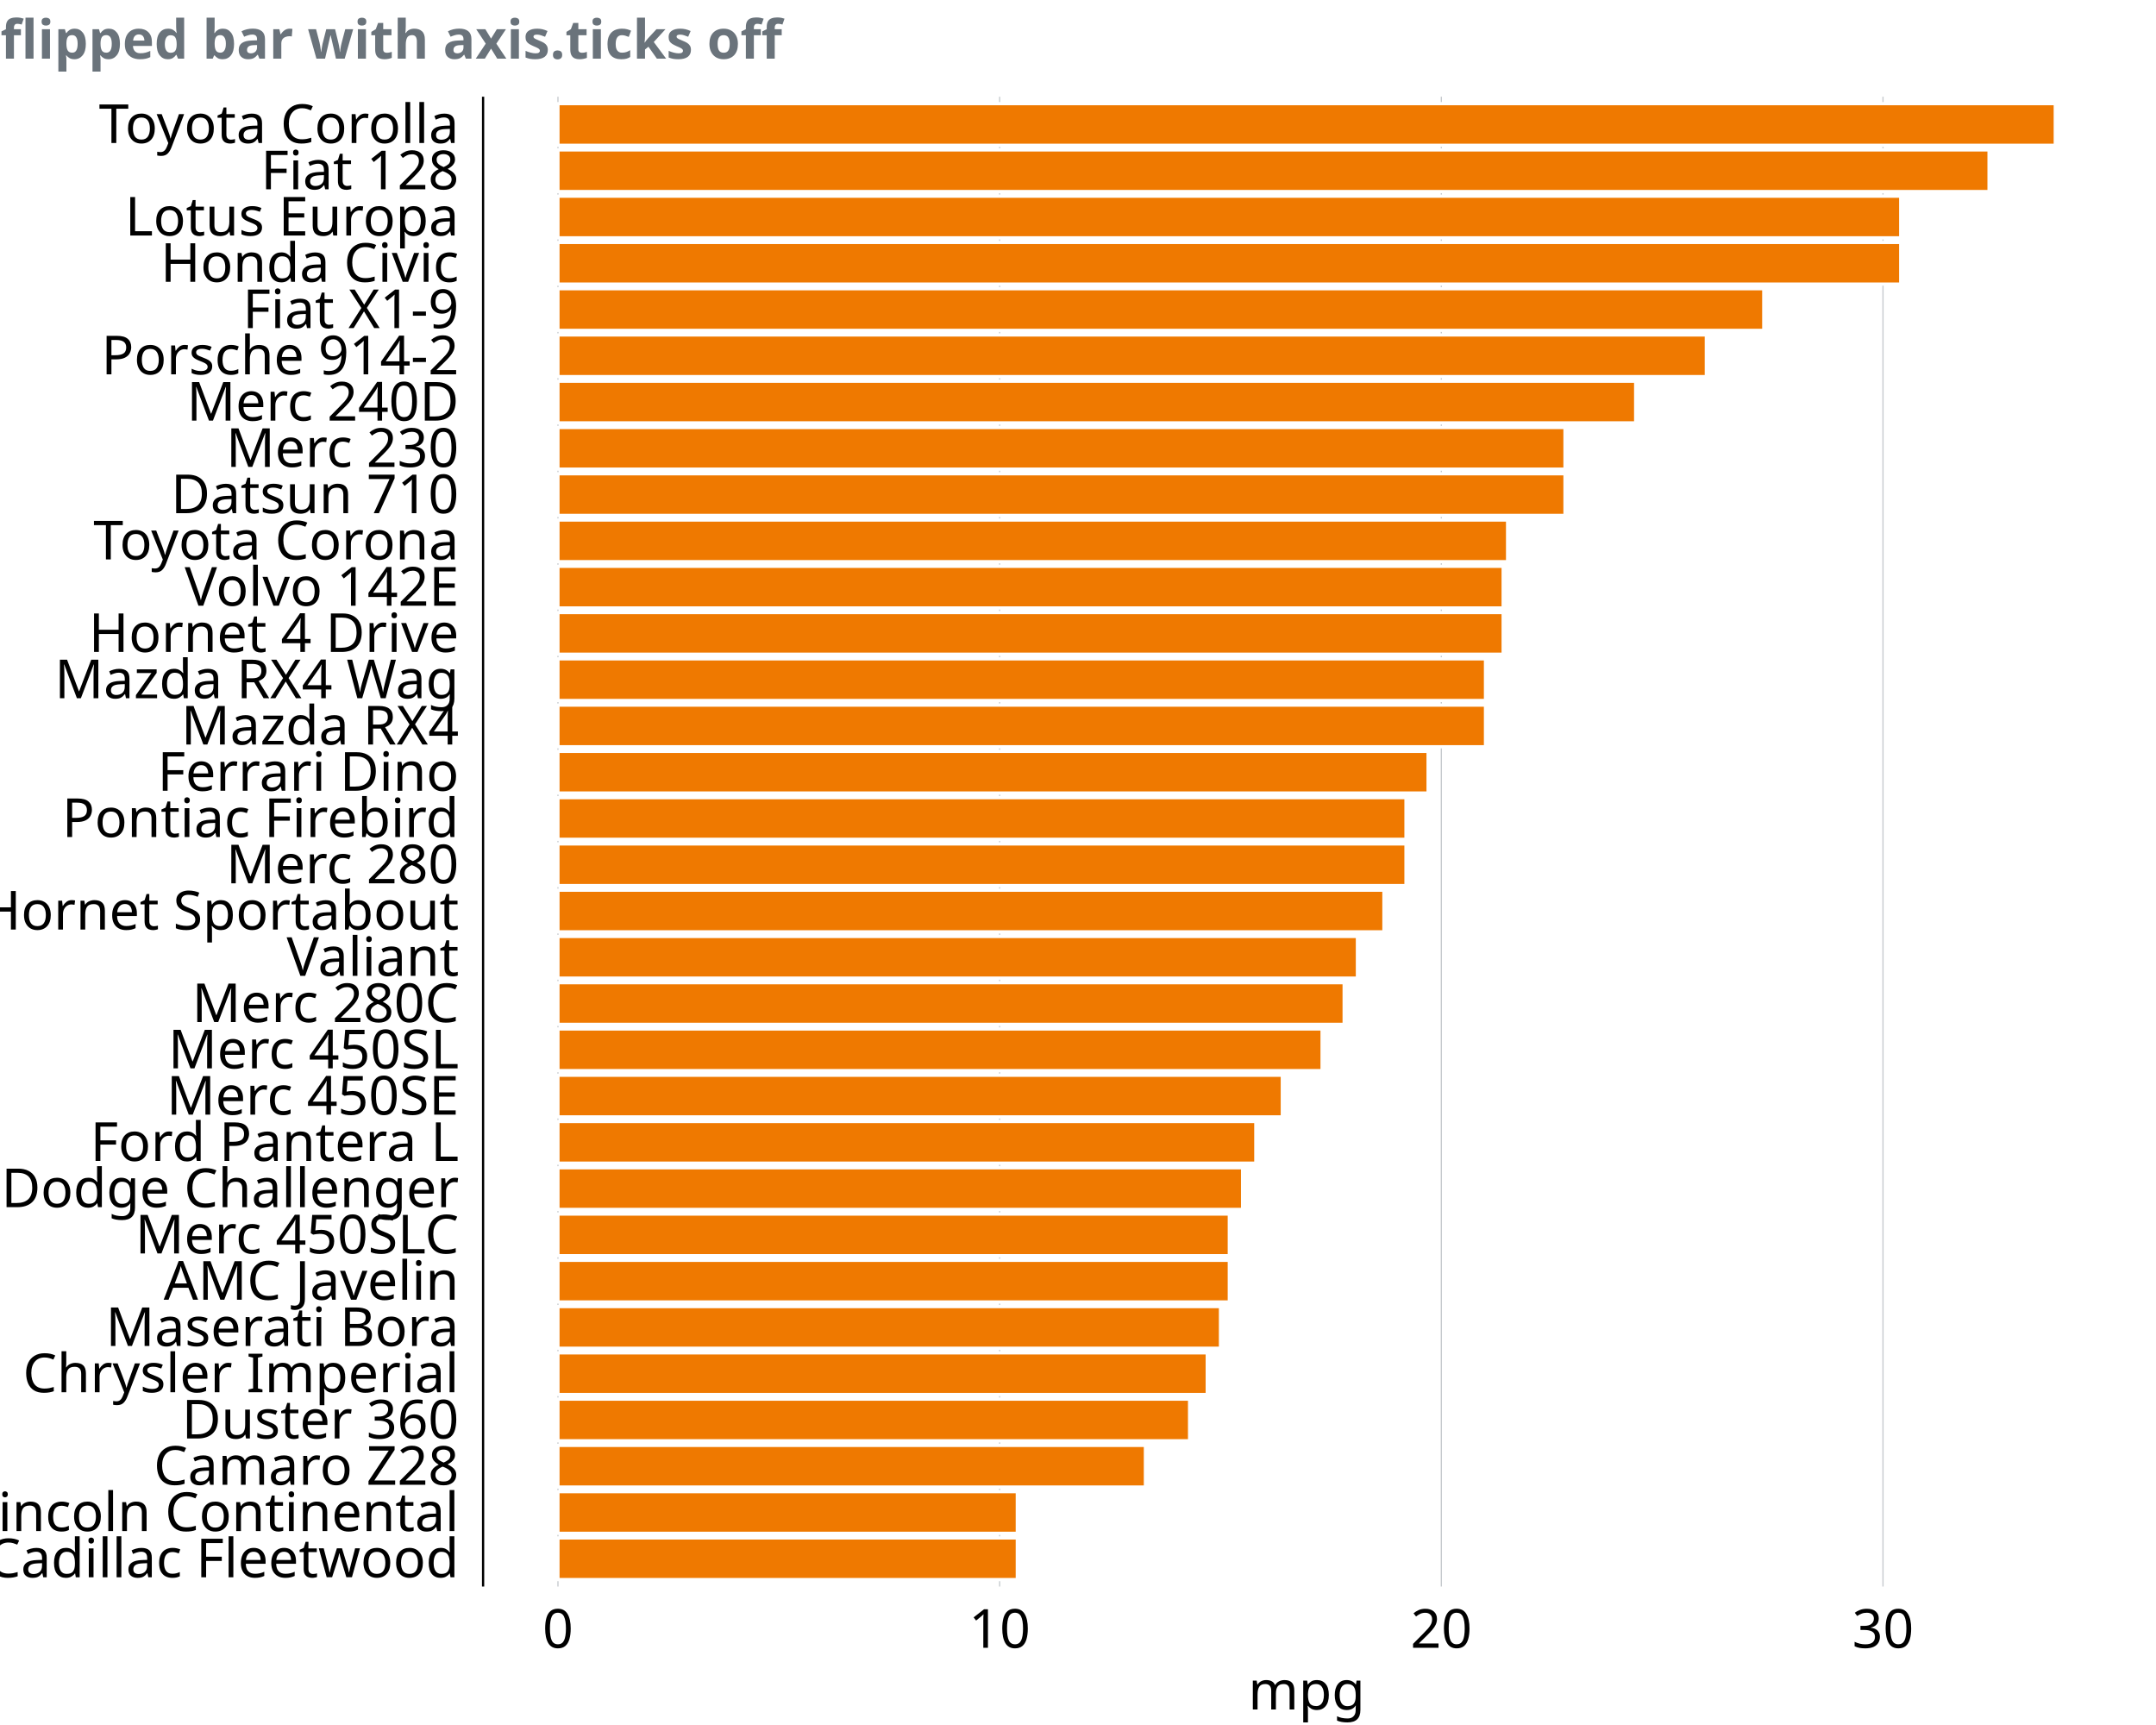
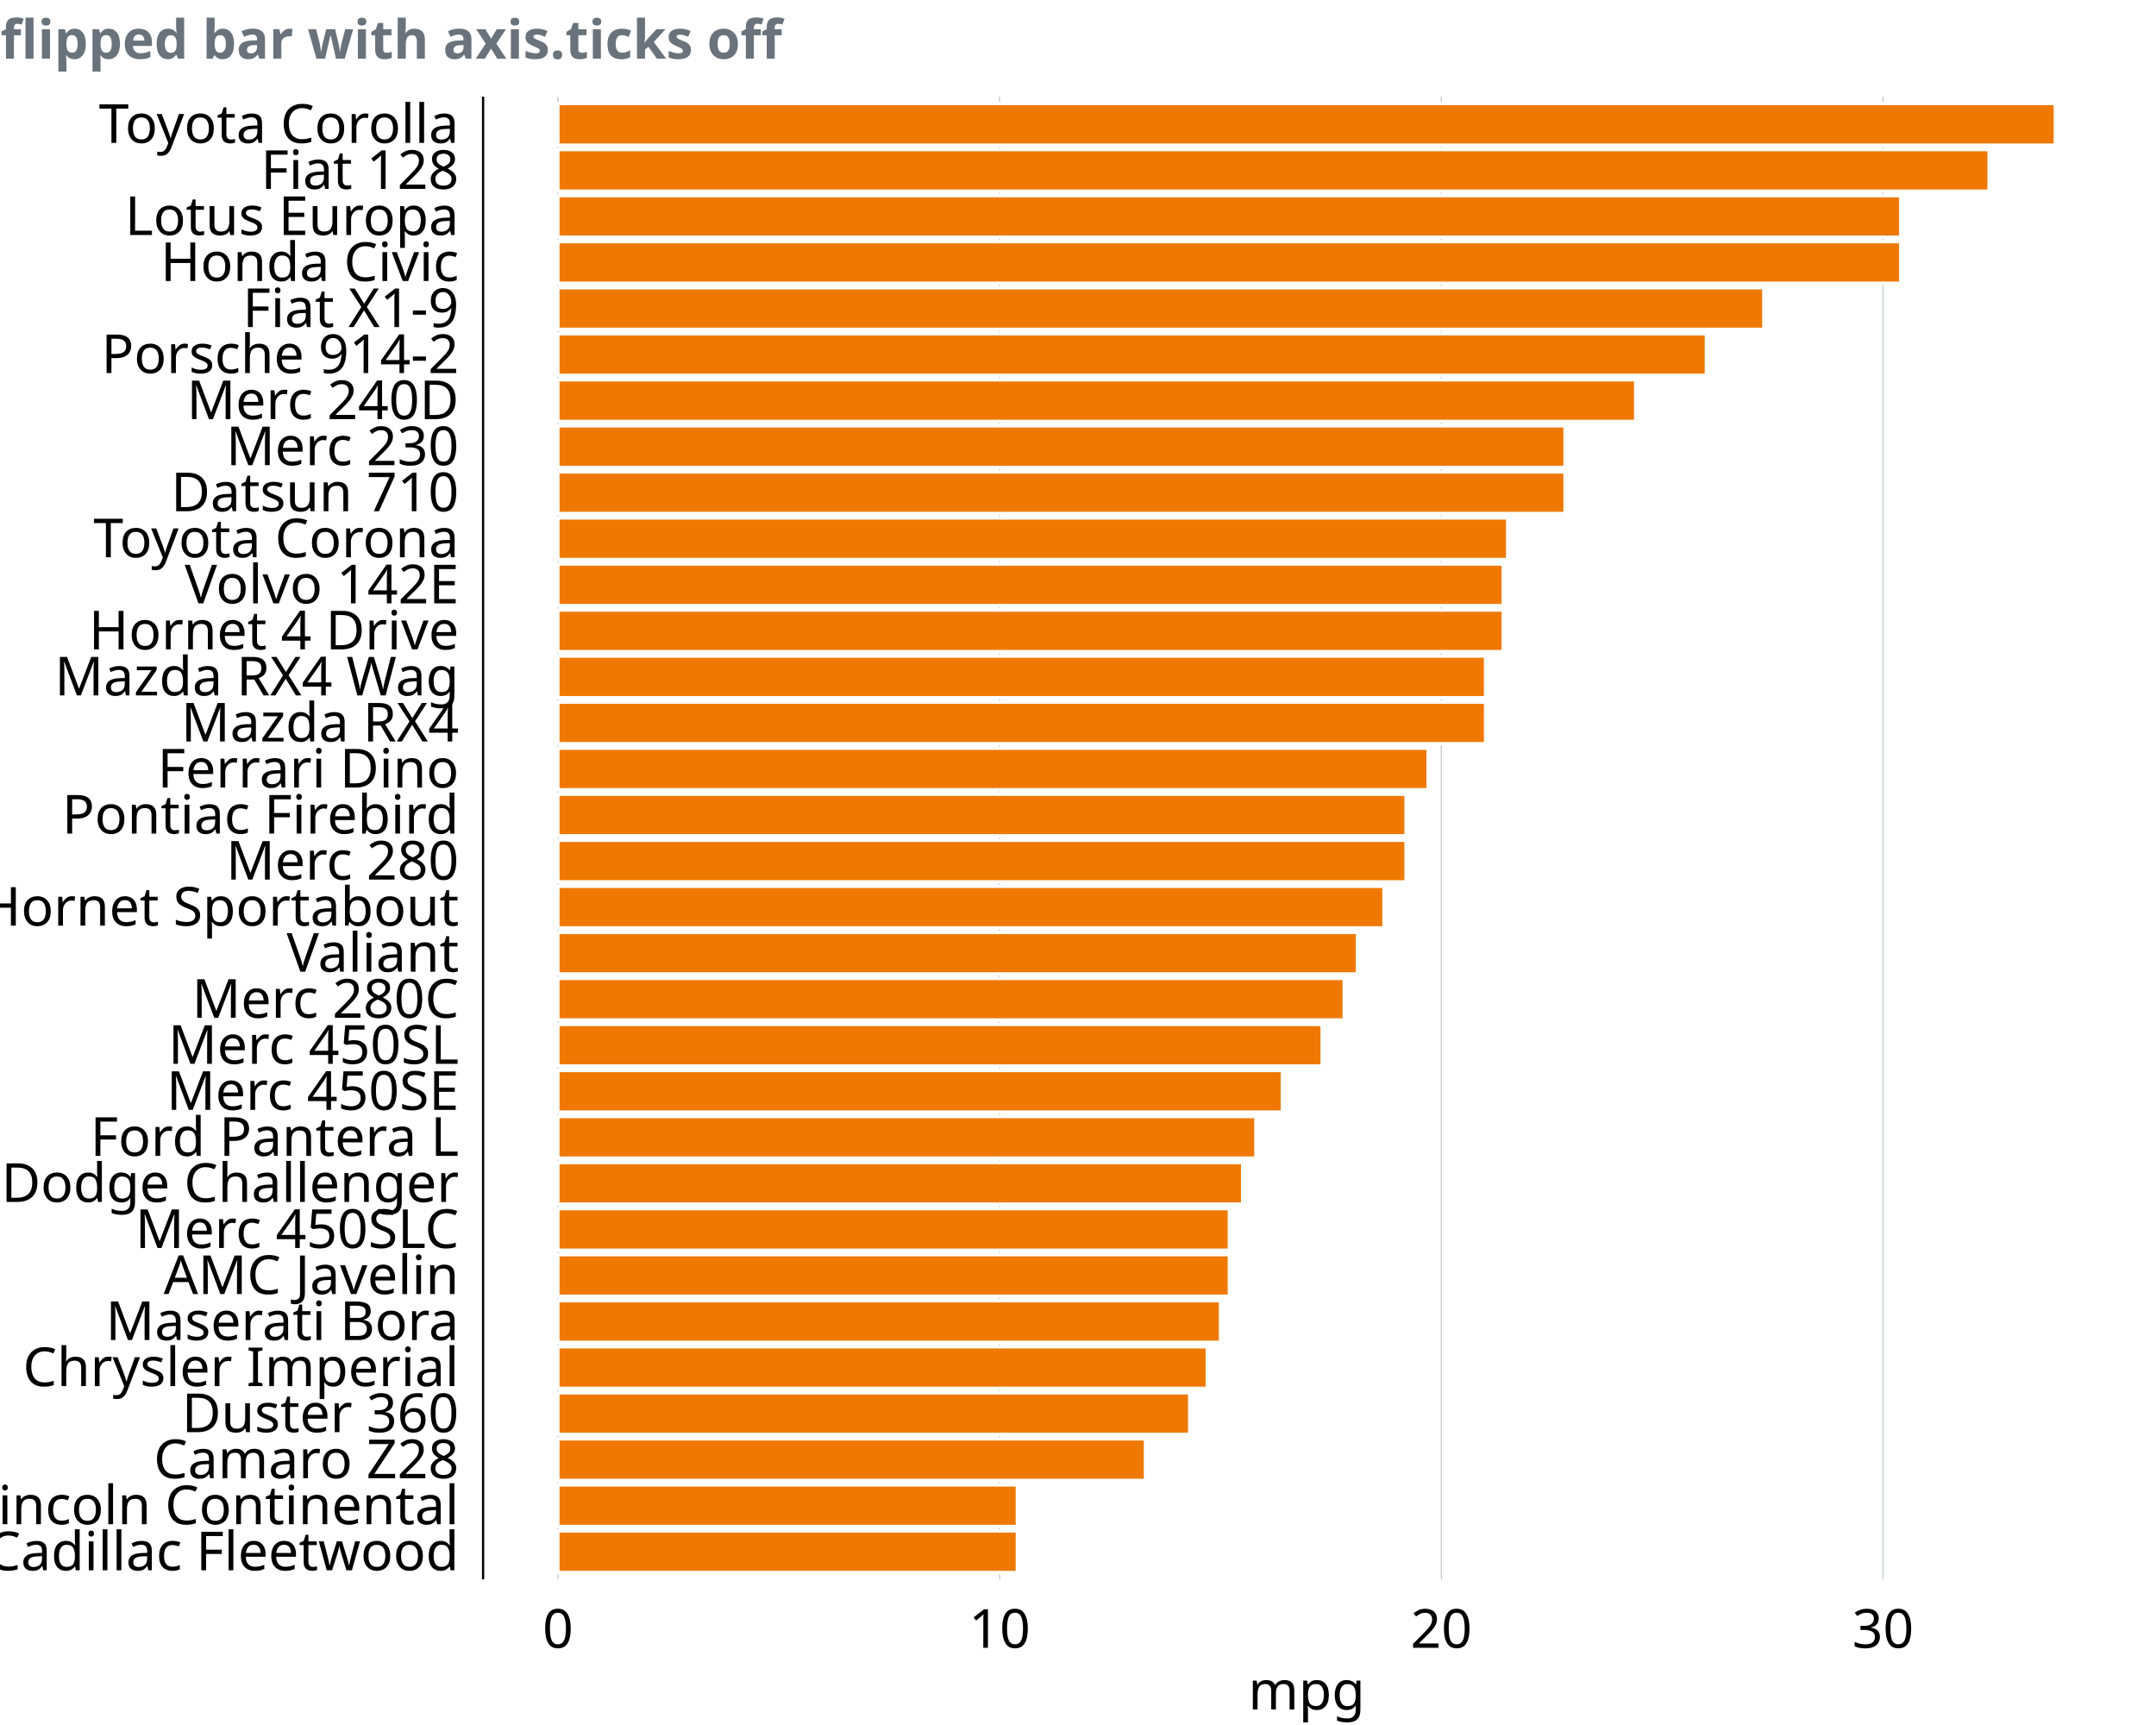
<svg xmlns="http://www.w3.org/2000/svg" class="svglite" data-engine-version="2.0" width="720.00pt" height="576.00pt" viewBox="0 0 720.00 576.00">
  <defs>
    <style type="text/css">
    .svglite line, .svglite polyline, .svglite polygon, .svglite path, .svglite rect, .svglite circle {
      fill: none;
      stroke: #000000;
      stroke-linecap: round;
      stroke-linejoin: round;
      stroke-miterlimit: 10.00;
    }
  </style>
  </defs>
  <rect width="100%" height="100%" style="stroke: none; fill: #FFFFFF;" />
  <defs>
    <clipPath id="cpMC4wMHw3MjAuMDB8MC4wMHw1NzYuMDA=">
      <rect x="0.00" y="0.00" width="720.00" height="576.00" />
    </clipPath>
  </defs>
  <g clip-path="url(#cpMC4wMHw3MjAuMDB8MC4wMHw1NzYuMDA=)">
    <rect x="0.00" y="0.00" width="720.00" height="576.00" style="stroke-width: 0.75; stroke: none; fill: #FFFFFF;" />
  </g>
  <defs>
-     <clipPath id="cpMTYxLjMzfDcxMS4zNnwzMi4yOXw1MjkuNzY=">
-       <rect x="161.33" y="32.29" width="550.03" height="497.47" />
+     <clipPath id="cpMTYxLjMzfDcxMS4zNnwzMi4yOXw1MjcuMzc=">
+       <rect x="161.33" y="32.29" width="550.03" height="495.08" />
    </clipPath>
  </defs>
-   <g clip-path="url(#cpMTYxLjMzfDcxMS4zNnwzMi4yOXw1MjkuNzY=)">
-     <rect x="161.33" y="32.29" width="550.03" height="497.47" style="stroke-width: 0.75; stroke: none; fill: #FFFFFF;" />
-     <polyline points="186.33,529.76 186.33,32.29 " style="stroke-width: 0.38; stroke: #C3C7CB; stroke-linecap: butt;" />
-     <polyline points="333.83,529.76 333.83,32.29 " style="stroke-width: 0.38; stroke: #C3C7CB; stroke-linecap: butt;" />
-     <polyline points="481.33,529.76 481.33,32.29 " style="stroke-width: 0.38; stroke: #C3C7CB; stroke-linecap: butt;" />
-     <polyline points="628.83,529.76 628.83,32.29 " style="stroke-width: 0.38; stroke: #C3C7CB; stroke-linecap: butt;" />
-     <rect x="186.33" y="235.45" width="309.75" height="13.90" style="stroke-width: 1.07; stroke: #FFFFFF; stroke-linecap: butt; stroke-linejoin: miter; fill: #EF7900;" />
-     <rect x="186.33" y="220.00" width="309.75" height="13.90" style="stroke-width: 1.07; stroke: #FFFFFF; stroke-linecap: butt; stroke-linejoin: miter; fill: #EF7900;" />
-     <rect x="186.33" y="158.20" width="336.30" height="13.90" style="stroke-width: 1.07; stroke: #FFFFFF; stroke-linecap: butt; stroke-linejoin: miter; fill: #EF7900;" />
-     <rect x="186.33" y="204.55" width="315.65" height="13.90" style="stroke-width: 1.07; stroke: #FFFFFF; stroke-linecap: butt; stroke-linejoin: miter; fill: #EF7900;" />
-     <rect x="186.33" y="297.25" width="275.83" height="13.90" style="stroke-width: 1.07; stroke: #FFFFFF; stroke-linecap: butt; stroke-linejoin: miter; fill: #EF7900;" />
-     <rect x="186.33" y="312.70" width="266.98" height="13.90" style="stroke-width: 1.07; stroke: #FFFFFF; stroke-linecap: butt; stroke-linejoin: miter; fill: #EF7900;" />
-     <rect x="186.33" y="467.19" width="210.93" height="13.90" style="stroke-width: 1.07; stroke: #FFFFFF; stroke-linecap: butt; stroke-linejoin: miter; fill: #EF7900;" />
-     <rect x="186.33" y="127.30" width="359.90" height="13.90" style="stroke-width: 1.07; stroke: #FFFFFF; stroke-linecap: butt; stroke-linejoin: miter; fill: #EF7900;" />
-     <rect x="186.33" y="142.75" width="336.30" height="13.90" style="stroke-width: 1.07; stroke: #FFFFFF; stroke-linecap: butt; stroke-linejoin: miter; fill: #EF7900;" />
-     <rect x="186.33" y="281.80" width="283.20" height="13.90" style="stroke-width: 1.07; stroke: #FFFFFF; stroke-linecap: butt; stroke-linejoin: miter; fill: #EF7900;" />
-     <rect x="186.33" y="328.14" width="262.55" height="13.90" style="stroke-width: 1.07; stroke: #FFFFFF; stroke-linecap: butt; stroke-linejoin: miter; fill: #EF7900;" />
-     <rect x="186.33" y="359.04" width="241.90" height="13.90" style="stroke-width: 1.07; stroke: #FFFFFF; stroke-linecap: butt; stroke-linejoin: miter; fill: #EF7900;" />
-     <rect x="186.33" y="343.59" width="255.18" height="13.90" style="stroke-width: 1.07; stroke: #FFFFFF; stroke-linecap: butt; stroke-linejoin: miter; fill: #EF7900;" />
-     <rect x="186.33" y="405.39" width="224.20" height="13.90" style="stroke-width: 1.07; stroke: #FFFFFF; stroke-linecap: butt; stroke-linejoin: miter; fill: #EF7900;" />
-     <rect x="186.33" y="513.54" width="153.40" height="13.90" style="stroke-width: 1.07; stroke: #FFFFFF; stroke-linecap: butt; stroke-linejoin: miter; fill: #EF7900;" />
-     <rect x="186.33" y="498.09" width="153.40" height="13.90" style="stroke-width: 1.07; stroke: #FFFFFF; stroke-linecap: butt; stroke-linejoin: miter; fill: #EF7900;" />
-     <rect x="186.33" y="451.74" width="216.83" height="13.90" style="stroke-width: 1.07; stroke: #FFFFFF; stroke-linecap: butt; stroke-linejoin: miter; fill: #EF7900;" />
-     <rect x="186.33" y="50.06" width="477.91" height="13.90" style="stroke-width: 1.07; stroke: #FFFFFF; stroke-linecap: butt; stroke-linejoin: miter; fill: #EF7900;" />
-     <rect x="186.33" y="80.96" width="448.41" height="13.90" style="stroke-width: 1.07; stroke: #FFFFFF; stroke-linecap: butt; stroke-linejoin: miter; fill: #EF7900;" />
-     <rect x="186.33" y="34.61" width="500.03" height="13.90" style="stroke-width: 1.07; stroke: #FFFFFF; stroke-linecap: butt; stroke-linejoin: miter; fill: #EF7900;" />
-     <rect x="186.33" y="173.65" width="317.13" height="13.90" style="stroke-width: 1.07; stroke: #FFFFFF; stroke-linecap: butt; stroke-linejoin: miter; fill: #EF7900;" />
-     <rect x="186.33" y="389.94" width="228.63" height="13.90" style="stroke-width: 1.07; stroke: #FFFFFF; stroke-linecap: butt; stroke-linejoin: miter; fill: #EF7900;" />
-     <rect x="186.33" y="420.84" width="224.20" height="13.90" style="stroke-width: 1.07; stroke: #FFFFFF; stroke-linecap: butt; stroke-linejoin: miter; fill: #EF7900;" />
-     <rect x="186.33" y="482.64" width="196.18" height="13.90" style="stroke-width: 1.07; stroke: #FFFFFF; stroke-linecap: butt; stroke-linejoin: miter; fill: #EF7900;" />
-     <rect x="186.33" y="266.35" width="283.20" height="13.90" style="stroke-width: 1.07; stroke: #FFFFFF; stroke-linecap: butt; stroke-linejoin: miter; fill: #EF7900;" />
-     <rect x="186.33" y="96.41" width="402.68" height="13.90" style="stroke-width: 1.07; stroke: #FFFFFF; stroke-linecap: butt; stroke-linejoin: miter; fill: #EF7900;" />
-     <rect x="186.33" y="111.85" width="383.50" height="13.90" style="stroke-width: 1.07; stroke: #FFFFFF; stroke-linecap: butt; stroke-linejoin: miter; fill: #EF7900;" />
-     <rect x="186.33" y="65.51" width="448.41" height="13.90" style="stroke-width: 1.07; stroke: #FFFFFF; stroke-linecap: butt; stroke-linejoin: miter; fill: #EF7900;" />
-     <rect x="186.33" y="374.49" width="233.05" height="13.90" style="stroke-width: 1.07; stroke: #FFFFFF; stroke-linecap: butt; stroke-linejoin: miter; fill: #EF7900;" />
-     <rect x="186.33" y="250.90" width="290.58" height="13.90" style="stroke-width: 1.07; stroke: #FFFFFF; stroke-linecap: butt; stroke-linejoin: miter; fill: #EF7900;" />
-     <rect x="186.33" y="436.29" width="221.25" height="13.90" style="stroke-width: 1.07; stroke: #FFFFFF; stroke-linecap: butt; stroke-linejoin: miter; fill: #EF7900;" />
-     <rect x="186.33" y="189.10" width="315.65" height="13.90" style="stroke-width: 1.07; stroke: #FFFFFF; stroke-linecap: butt; stroke-linejoin: miter; fill: #EF7900;" />
+   <g clip-path="url(#cpMTYxLjMzfDcxMS4zNnwzMi4yOXw1MjcuMzc=)">
+     <rect x="161.33" y="32.29" width="550.03" height="495.08" style="stroke-width: 0.75; stroke: none; fill: #FFFFFF;" />
+     <polyline points="186.33,527.37 186.33,32.29 " style="stroke-width: 0.38; stroke: #C3C7CB; stroke-linecap: butt;" />
+     <polyline points="333.83,527.37 333.83,32.29 " style="stroke-width: 0.38; stroke: #C3C7CB; stroke-linecap: butt;" />
+     <polyline points="481.33,527.37 481.33,32.29 " style="stroke-width: 0.38; stroke: #C3C7CB; stroke-linecap: butt;" />
+     <polyline points="628.83,527.37 628.83,32.29 " style="stroke-width: 0.38; stroke: #C3C7CB; stroke-linecap: butt;" />
+     <rect x="186.33" y="234.47" width="309.75" height="13.84" style="stroke-width: 1.07; stroke: #FFFFFF; stroke-linecap: butt; stroke-linejoin: miter; fill: #EF7900;" />
+     <rect x="186.33" y="219.10" width="309.75" height="13.84" style="stroke-width: 1.07; stroke: #FFFFFF; stroke-linecap: butt; stroke-linejoin: miter; fill: #EF7900;" />
+     <rect x="186.33" y="157.60" width="336.30" height="13.84" style="stroke-width: 1.07; stroke: #FFFFFF; stroke-linecap: butt; stroke-linejoin: miter; fill: #EF7900;" />
+     <rect x="186.33" y="203.72" width="315.65" height="13.84" style="stroke-width: 1.07; stroke: #FFFFFF; stroke-linecap: butt; stroke-linejoin: miter; fill: #EF7900;" />
+     <rect x="186.33" y="295.97" width="275.83" height="13.84" style="stroke-width: 1.07; stroke: #FFFFFF; stroke-linecap: butt; stroke-linejoin: miter; fill: #EF7900;" />
+     <rect x="186.33" y="311.35" width="266.98" height="13.84" style="stroke-width: 1.07; stroke: #FFFFFF; stroke-linecap: butt; stroke-linejoin: miter; fill: #EF7900;" />
+     <rect x="186.33" y="465.10" width="210.93" height="13.84" style="stroke-width: 1.07; stroke: #FFFFFF; stroke-linecap: butt; stroke-linejoin: miter; fill: #EF7900;" />
+     <rect x="186.33" y="126.85" width="359.90" height="13.84" style="stroke-width: 1.07; stroke: #FFFFFF; stroke-linecap: butt; stroke-linejoin: miter; fill: #EF7900;" />
+     <rect x="186.33" y="142.22" width="336.30" height="13.84" style="stroke-width: 1.07; stroke: #FFFFFF; stroke-linecap: butt; stroke-linejoin: miter; fill: #EF7900;" />
+     <rect x="186.33" y="280.60" width="283.20" height="13.84" style="stroke-width: 1.07; stroke: #FFFFFF; stroke-linecap: butt; stroke-linejoin: miter; fill: #EF7900;" />
+     <rect x="186.33" y="326.72" width="262.55" height="13.84" style="stroke-width: 1.07; stroke: #FFFFFF; stroke-linecap: butt; stroke-linejoin: miter; fill: #EF7900;" />
+     <rect x="186.33" y="357.47" width="241.90" height="13.84" style="stroke-width: 1.07; stroke: #FFFFFF; stroke-linecap: butt; stroke-linejoin: miter; fill: #EF7900;" />
+     <rect x="186.33" y="342.10" width="255.18" height="13.84" style="stroke-width: 1.07; stroke: #FFFFFF; stroke-linecap: butt; stroke-linejoin: miter; fill: #EF7900;" />
+     <rect x="186.33" y="403.60" width="224.20" height="13.84" style="stroke-width: 1.07; stroke: #FFFFFF; stroke-linecap: butt; stroke-linejoin: miter; fill: #EF7900;" />
+     <rect x="186.33" y="511.22" width="153.40" height="13.84" style="stroke-width: 1.07; stroke: #FFFFFF; stroke-linecap: butt; stroke-linejoin: miter; fill: #EF7900;" />
+     <rect x="186.33" y="495.85" width="153.40" height="13.84" style="stroke-width: 1.07; stroke: #FFFFFF; stroke-linecap: butt; stroke-linejoin: miter; fill: #EF7900;" />
+     <rect x="186.33" y="449.72" width="216.83" height="13.84" style="stroke-width: 1.07; stroke: #FFFFFF; stroke-linecap: butt; stroke-linejoin: miter; fill: #EF7900;" />
+     <rect x="186.33" y="49.97" width="477.91" height="13.84" style="stroke-width: 1.07; stroke: #FFFFFF; stroke-linecap: butt; stroke-linejoin: miter; fill: #EF7900;" />
+     <rect x="186.33" y="80.72" width="448.41" height="13.84" style="stroke-width: 1.07; stroke: #FFFFFF; stroke-linecap: butt; stroke-linejoin: miter; fill: #EF7900;" />
+     <rect x="186.33" y="34.60" width="500.03" height="13.84" style="stroke-width: 1.07; stroke: #FFFFFF; stroke-linecap: butt; stroke-linejoin: miter; fill: #EF7900;" />
+     <rect x="186.33" y="172.97" width="317.13" height="13.84" style="stroke-width: 1.07; stroke: #FFFFFF; stroke-linecap: butt; stroke-linejoin: miter; fill: #EF7900;" />
+     <rect x="186.33" y="388.22" width="228.63" height="13.84" style="stroke-width: 1.07; stroke: #FFFFFF; stroke-linecap: butt; stroke-linejoin: miter; fill: #EF7900;" />
+     <rect x="186.33" y="418.97" width="224.20" height="13.84" style="stroke-width: 1.07; stroke: #FFFFFF; stroke-linecap: butt; stroke-linejoin: miter; fill: #EF7900;" />
+     <rect x="186.33" y="480.47" width="196.18" height="13.84" style="stroke-width: 1.07; stroke: #FFFFFF; stroke-linecap: butt; stroke-linejoin: miter; fill: #EF7900;" />
+     <rect x="186.33" y="265.22" width="283.20" height="13.84" style="stroke-width: 1.07; stroke: #FFFFFF; stroke-linecap: butt; stroke-linejoin: miter; fill: #EF7900;" />
+     <rect x="186.33" y="96.10" width="402.68" height="13.84" style="stroke-width: 1.07; stroke: #FFFFFF; stroke-linecap: butt; stroke-linejoin: miter; fill: #EF7900;" />
+     <rect x="186.33" y="111.47" width="383.50" height="13.84" style="stroke-width: 1.07; stroke: #FFFFFF; stroke-linecap: butt; stroke-linejoin: miter; fill: #EF7900;" />
+     <rect x="186.33" y="65.35" width="448.41" height="13.84" style="stroke-width: 1.07; stroke: #FFFFFF; stroke-linecap: butt; stroke-linejoin: miter; fill: #EF7900;" />
+     <rect x="186.33" y="372.85" width="233.05" height="13.84" style="stroke-width: 1.07; stroke: #FFFFFF; stroke-linecap: butt; stroke-linejoin: miter; fill: #EF7900;" />
+     <rect x="186.33" y="249.85" width="290.58" height="13.84" style="stroke-width: 1.07; stroke: #FFFFFF; stroke-linecap: butt; stroke-linejoin: miter; fill: #EF7900;" />
+     <rect x="186.33" y="434.35" width="221.25" height="13.84" style="stroke-width: 1.07; stroke: #FFFFFF; stroke-linecap: butt; stroke-linejoin: miter; fill: #EF7900;" />
+     <rect x="186.33" y="188.35" width="315.65" height="13.84" style="stroke-width: 1.07; stroke: #FFFFFF; stroke-linecap: butt; stroke-linejoin: miter; fill: #EF7900;" />
  </g>
  <g clip-path="url(#cpMC4wMHw3MjAuMDB8MC4wMHw1NzYuMDA=)">
-     <polyline points="161.33,529.76 161.33,32.29 " style="stroke-width: 0.75; stroke-linecap: butt;" />
-     <text x="153.26" y="526.68" text-anchor="end" style="font-size: 18.00px; font-family: sans;" textLength="152.09px" lengthAdjust="spacingAndGlyphs">Cadillac Fleetwood</text>
-     <text x="153.26" y="511.23" text-anchor="end" style="font-size: 18.00px; font-family: sans;" textLength="153.11px" lengthAdjust="spacingAndGlyphs">Lincoln Continental</text>
-     <text x="153.26" y="495.78" text-anchor="end" style="font-size: 18.00px; font-family: sans;" textLength="100.05px" lengthAdjust="spacingAndGlyphs">Camaro Z28</text>
-     <text x="153.26" y="480.33" text-anchor="end" style="font-size: 18.00px; font-family: sans;" textLength="88.06px" lengthAdjust="spacingAndGlyphs">Duster 360</text>
-     <text x="153.26" y="464.89" text-anchor="end" style="font-size: 18.00px; font-family: sans;" textLength="136.05px" lengthAdjust="spacingAndGlyphs">Chrysler Imperial</text>
-     <text x="153.26" y="449.44" text-anchor="end" style="font-size: 18.00px; font-family: sans;" textLength="112.06px" lengthAdjust="spacingAndGlyphs">Maserati Bora</text>
-     <text x="153.26" y="433.99" text-anchor="end" style="font-size: 18.00px; font-family: sans;" textLength="101.06px" lengthAdjust="spacingAndGlyphs">AMC Javelin</text>
-     <text x="153.26" y="418.54" text-anchor="end" style="font-size: 18.00px; font-family: sans;" textLength="110.07px" lengthAdjust="spacingAndGlyphs">Merc 450SLC</text>
-     <text x="153.26" y="403.09" text-anchor="end" style="font-size: 18.00px; font-family: sans;" textLength="145.11px" lengthAdjust="spacingAndGlyphs">Dodge Challenger</text>
-     <text x="153.26" y="387.64" text-anchor="end" style="font-size: 18.00px; font-family: sans;" textLength="120.07px" lengthAdjust="spacingAndGlyphs">Ford Pantera L</text>
-     <text x="153.26" y="372.19" text-anchor="end" style="font-size: 18.00px; font-family: sans;" textLength="99.07px" lengthAdjust="spacingAndGlyphs">Merc 450SE</text>
-     <text x="153.26" y="356.74" text-anchor="end" style="font-size: 18.00px; font-family: sans;" textLength="97.07px" lengthAdjust="spacingAndGlyphs">Merc 450SL</text>
-     <text x="153.26" y="341.29" text-anchor="end" style="font-size: 18.00px; font-family: sans;" textLength="88.05px" lengthAdjust="spacingAndGlyphs">Merc 280C</text>
-     <text x="153.26" y="325.84" text-anchor="end" style="font-size: 18.00px; font-family: sans;" textLength="55.04px" lengthAdjust="spacingAndGlyphs">Valiant</text>
-     <text x="153.26" y="310.39" text-anchor="end" style="font-size: 18.00px; font-family: sans;" textLength="147.11px" lengthAdjust="spacingAndGlyphs">Hornet Sportabout</text>
-     <text x="153.26" y="294.94" text-anchor="end" style="font-size: 18.00px; font-family: sans;" textLength="75.05px" lengthAdjust="spacingAndGlyphs">Merc 280</text>
-     <text x="153.26" y="279.49" text-anchor="end" style="font-size: 18.00px; font-family: sans;" textLength="126.06px" lengthAdjust="spacingAndGlyphs">Pontiac Firebird</text>
-     <text x="153.26" y="264.04" text-anchor="end" style="font-size: 18.00px; font-family: sans;" textLength="95.02px" lengthAdjust="spacingAndGlyphs">Ferrari Dino</text>
-     <text x="153.26" y="248.60" text-anchor="end" style="font-size: 18.00px; font-family: sans;" textLength="94.07px" lengthAdjust="spacingAndGlyphs">Mazda RX4</text>
-     <text x="153.26" y="233.15" text-anchor="end" style="font-size: 18.00px; font-family: sans;" textLength="136.08px" lengthAdjust="spacingAndGlyphs">Mazda RX4 Wag</text>
-     <text x="153.26" y="217.70" text-anchor="end" style="font-size: 18.00px; font-family: sans;" textLength="116.06px" lengthAdjust="spacingAndGlyphs">Hornet 4 Drive</text>
-     <text x="153.26" y="202.25" text-anchor="end" style="font-size: 18.00px; font-family: sans;" textLength="92.08px" lengthAdjust="spacingAndGlyphs">Volvo 142E</text>
-     <text x="153.26" y="186.80" text-anchor="end" style="font-size: 18.00px; font-family: sans;" textLength="119.08px" lengthAdjust="spacingAndGlyphs">Toyota Corona</text>
-     <text x="153.26" y="171.35" text-anchor="end" style="font-size: 18.00px; font-family: sans;" textLength="92.08px" lengthAdjust="spacingAndGlyphs">Datsun 710</text>
-     <text x="153.26" y="155.90" text-anchor="end" style="font-size: 18.00px; font-family: sans;" textLength="75.05px" lengthAdjust="spacingAndGlyphs">Merc 230</text>
-     <text x="153.26" y="140.45" text-anchor="end" style="font-size: 18.00px; font-family: sans;" textLength="88.05px" lengthAdjust="spacingAndGlyphs">Merc 240D</text>
-     <text x="153.26" y="125.00" text-anchor="end" style="font-size: 18.00px; font-family: sans;" textLength="117.09px" lengthAdjust="spacingAndGlyphs">Porsche 914-2</text>
-     <text x="153.26" y="109.55" text-anchor="end" style="font-size: 18.00px; font-family: sans;" textLength="73.03px" lengthAdjust="spacingAndGlyphs">Fiat X1-9</text>
-     <text x="153.26" y="94.10" text-anchor="end" style="font-size: 18.00px; font-family: sans;" textLength="97.06px" lengthAdjust="spacingAndGlyphs">Honda Civic</text>
-     <text x="153.26" y="78.65" text-anchor="end" style="font-size: 18.00px; font-family: sans;" textLength="107.09px" lengthAdjust="spacingAndGlyphs">Lotus Europa</text>
-     <text x="153.26" y="63.20" text-anchor="end" style="font-size: 18.00px; font-family: sans;" textLength="65.04px" lengthAdjust="spacingAndGlyphs">Fiat 128</text>
-     <text x="153.26" y="47.75" text-anchor="end" style="font-size: 18.00px; font-family: sans;" textLength="117.06px" lengthAdjust="spacingAndGlyphs">Toyota Corolla</text>
+     <polyline points="161.33,527.37 161.33,32.29 " style="stroke-width: 0.75; stroke-linecap: butt;" />
+     <text x="153.26" y="524.34" text-anchor="end" style="font-size: 18.00px; font-family: sans;" textLength="152.09px" lengthAdjust="spacingAndGlyphs">Cadillac Fleetwood</text>
+     <text x="153.26" y="508.96" text-anchor="end" style="font-size: 18.00px; font-family: sans;" textLength="153.11px" lengthAdjust="spacingAndGlyphs">Lincoln Continental</text>
+     <text x="153.26" y="493.59" text-anchor="end" style="font-size: 18.00px; font-family: sans;" textLength="100.05px" lengthAdjust="spacingAndGlyphs">Camaro Z28</text>
+     <text x="153.26" y="478.21" text-anchor="end" style="font-size: 18.00px; font-family: sans;" textLength="88.06px" lengthAdjust="spacingAndGlyphs">Duster 360</text>
+     <text x="153.26" y="462.84" text-anchor="end" style="font-size: 18.00px; font-family: sans;" textLength="136.05px" lengthAdjust="spacingAndGlyphs">Chrysler Imperial</text>
+     <text x="153.26" y="447.46" text-anchor="end" style="font-size: 18.00px; font-family: sans;" textLength="112.06px" lengthAdjust="spacingAndGlyphs">Maserati Bora</text>
+     <text x="153.26" y="432.09" text-anchor="end" style="font-size: 18.00px; font-family: sans;" textLength="101.06px" lengthAdjust="spacingAndGlyphs">AMC Javelin</text>
+     <text x="153.26" y="416.71" text-anchor="end" style="font-size: 18.00px; font-family: sans;" textLength="110.07px" lengthAdjust="spacingAndGlyphs">Merc 450SLC</text>
+     <text x="153.26" y="401.34" text-anchor="end" style="font-size: 18.00px; font-family: sans;" textLength="145.11px" lengthAdjust="spacingAndGlyphs">Dodge Challenger</text>
+     <text x="153.26" y="385.96" text-anchor="end" style="font-size: 18.00px; font-family: sans;" textLength="120.07px" lengthAdjust="spacingAndGlyphs">Ford Pantera L</text>
+     <text x="153.26" y="370.59" text-anchor="end" style="font-size: 18.00px; font-family: sans;" textLength="99.07px" lengthAdjust="spacingAndGlyphs">Merc 450SE</text>
+     <text x="153.26" y="355.21" text-anchor="end" style="font-size: 18.00px; font-family: sans;" textLength="97.07px" lengthAdjust="spacingAndGlyphs">Merc 450SL</text>
+     <text x="153.26" y="339.84" text-anchor="end" style="font-size: 18.00px; font-family: sans;" textLength="88.05px" lengthAdjust="spacingAndGlyphs">Merc 280C</text>
+     <text x="153.26" y="324.46" text-anchor="end" style="font-size: 18.00px; font-family: sans;" textLength="55.04px" lengthAdjust="spacingAndGlyphs">Valiant</text>
+     <text x="153.26" y="309.09" text-anchor="end" style="font-size: 18.00px; font-family: sans;" textLength="147.11px" lengthAdjust="spacingAndGlyphs">Hornet Sportabout</text>
+     <text x="153.26" y="293.71" text-anchor="end" style="font-size: 18.00px; font-family: sans;" textLength="75.05px" lengthAdjust="spacingAndGlyphs">Merc 280</text>
+     <text x="153.26" y="278.34" text-anchor="end" style="font-size: 18.00px; font-family: sans;" textLength="126.06px" lengthAdjust="spacingAndGlyphs">Pontiac Firebird</text>
+     <text x="153.26" y="262.96" text-anchor="end" style="font-size: 18.00px; font-family: sans;" textLength="95.02px" lengthAdjust="spacingAndGlyphs">Ferrari Dino</text>
+     <text x="153.26" y="247.59" text-anchor="end" style="font-size: 18.00px; font-family: sans;" textLength="94.07px" lengthAdjust="spacingAndGlyphs">Mazda RX4</text>
+     <text x="153.26" y="232.21" text-anchor="end" style="font-size: 18.00px; font-family: sans;" textLength="136.08px" lengthAdjust="spacingAndGlyphs">Mazda RX4 Wag</text>
+     <text x="153.26" y="216.84" text-anchor="end" style="font-size: 18.00px; font-family: sans;" textLength="116.06px" lengthAdjust="spacingAndGlyphs">Hornet 4 Drive</text>
+     <text x="153.26" y="201.46" text-anchor="end" style="font-size: 18.00px; font-family: sans;" textLength="92.08px" lengthAdjust="spacingAndGlyphs">Volvo 142E</text>
+     <text x="153.26" y="186.09" text-anchor="end" style="font-size: 18.00px; font-family: sans;" textLength="119.08px" lengthAdjust="spacingAndGlyphs">Toyota Corona</text>
+     <text x="153.26" y="170.71" text-anchor="end" style="font-size: 18.00px; font-family: sans;" textLength="92.08px" lengthAdjust="spacingAndGlyphs">Datsun 710</text>
+     <text x="153.26" y="155.33" text-anchor="end" style="font-size: 18.00px; font-family: sans;" textLength="75.05px" lengthAdjust="spacingAndGlyphs">Merc 230</text>
+     <text x="153.26" y="139.96" text-anchor="end" style="font-size: 18.00px; font-family: sans;" textLength="88.05px" lengthAdjust="spacingAndGlyphs">Merc 240D</text>
+     <text x="153.26" y="124.58" text-anchor="end" style="font-size: 18.00px; font-family: sans;" textLength="117.09px" lengthAdjust="spacingAndGlyphs">Porsche 914-2</text>
+     <text x="153.26" y="109.21" text-anchor="end" style="font-size: 18.00px; font-family: sans;" textLength="73.03px" lengthAdjust="spacingAndGlyphs">Fiat X1-9</text>
+     <text x="153.26" y="93.83" text-anchor="end" style="font-size: 18.00px; font-family: sans;" textLength="97.06px" lengthAdjust="spacingAndGlyphs">Honda Civic</text>
+     <text x="153.26" y="78.46" text-anchor="end" style="font-size: 18.00px; font-family: sans;" textLength="107.09px" lengthAdjust="spacingAndGlyphs">Lotus Europa</text>
+     <text x="153.26" y="63.08" text-anchor="end" style="font-size: 18.00px; font-family: sans;" textLength="65.04px" lengthAdjust="spacingAndGlyphs">Fiat 128</text>
+     <text x="153.26" y="47.71" text-anchor="end" style="font-size: 18.00px; font-family: sans;" textLength="117.06px" lengthAdjust="spacingAndGlyphs">Toyota Corolla</text>
    <text x="186.33" y="550.22" text-anchor="middle" style="font-size: 18.00px; font-family: sans;" textLength="10.01px" lengthAdjust="spacingAndGlyphs">0</text>
    <text x="333.83" y="550.22" text-anchor="middle" style="font-size: 18.00px; font-family: sans;" textLength="20.02px" lengthAdjust="spacingAndGlyphs">10</text>
    <text x="481.33" y="550.22" text-anchor="middle" style="font-size: 18.00px; font-family: sans;" textLength="20.02px" lengthAdjust="spacingAndGlyphs">20</text>
    <text x="628.83" y="550.22" text-anchor="middle" style="font-size: 18.00px; font-family: sans;" textLength="20.02px" lengthAdjust="spacingAndGlyphs">30</text>
    <text x="436.34" y="570.82" text-anchor="middle" style="font-size: 18.00px; font-family: sans;" textLength="35.02px" lengthAdjust="spacingAndGlyphs">mpg</text>
    <text x="0.14" y="19.59" style="font-size: 18.00px; font-weight: bold; fill: #6A737B; font-family: sans;" textLength="224.12px" lengthAdjust="spacingAndGlyphs">flipped bar with axis.ticks off</text>
  </g>
</svg>
